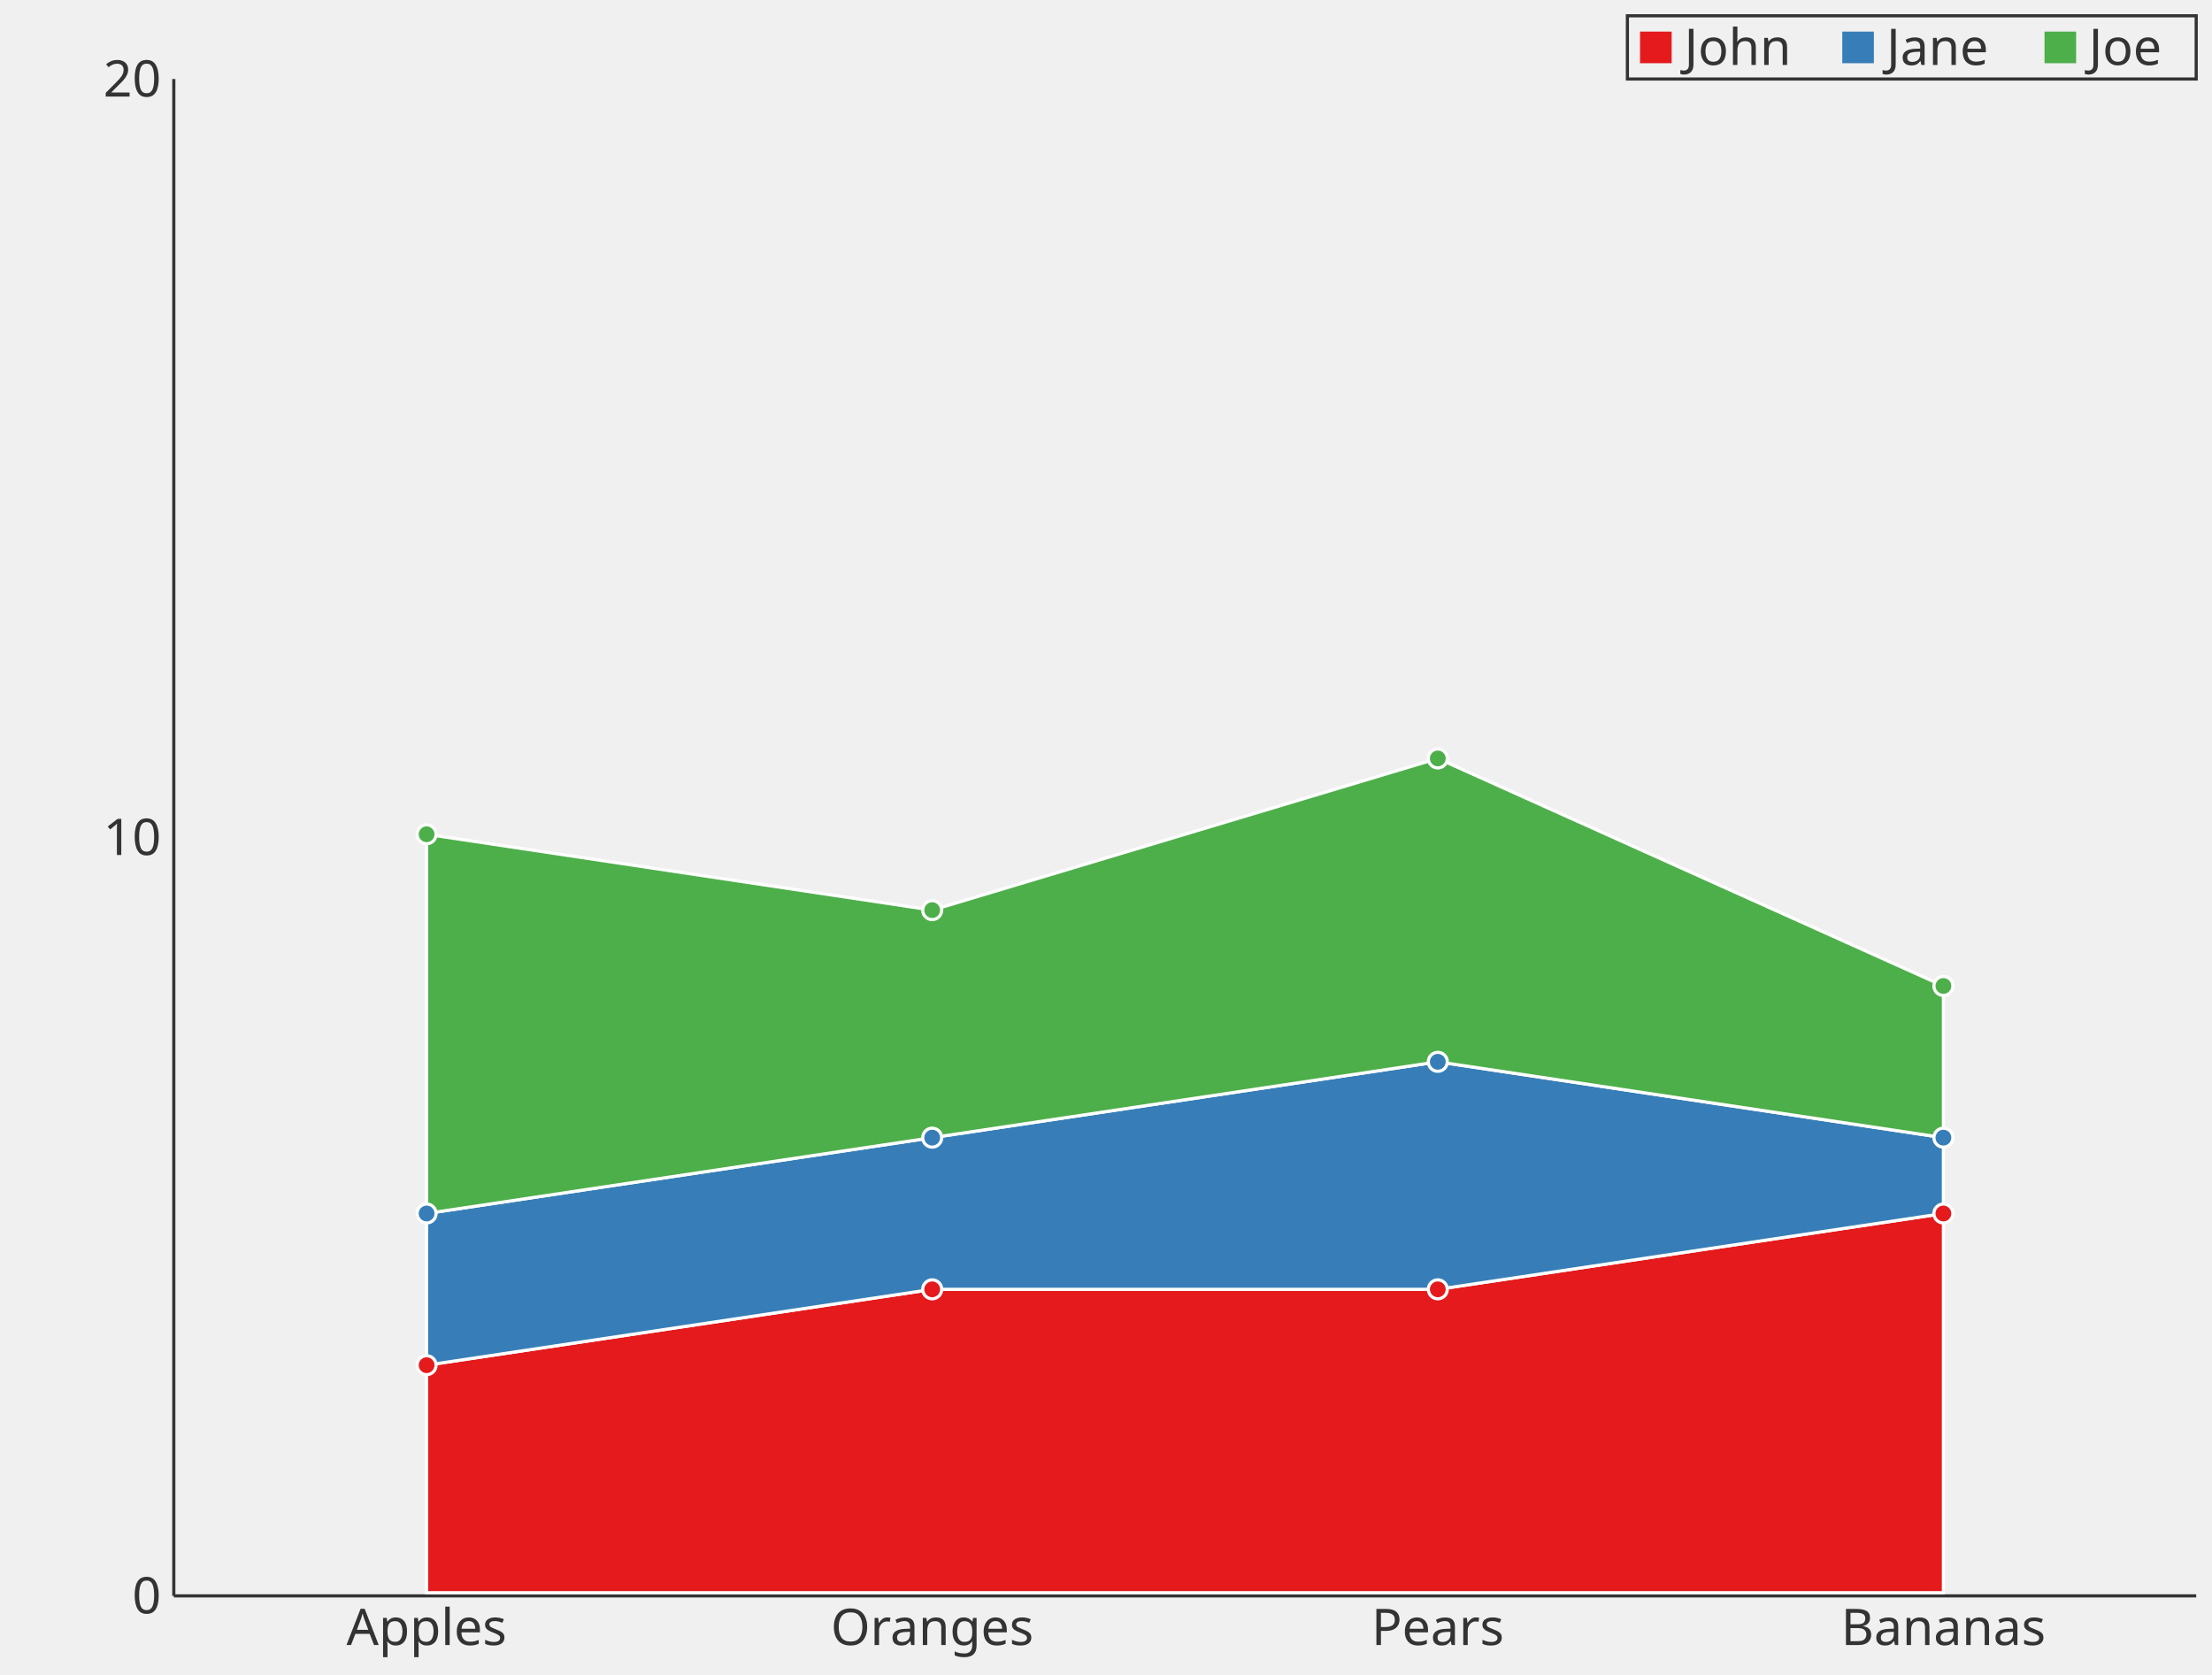
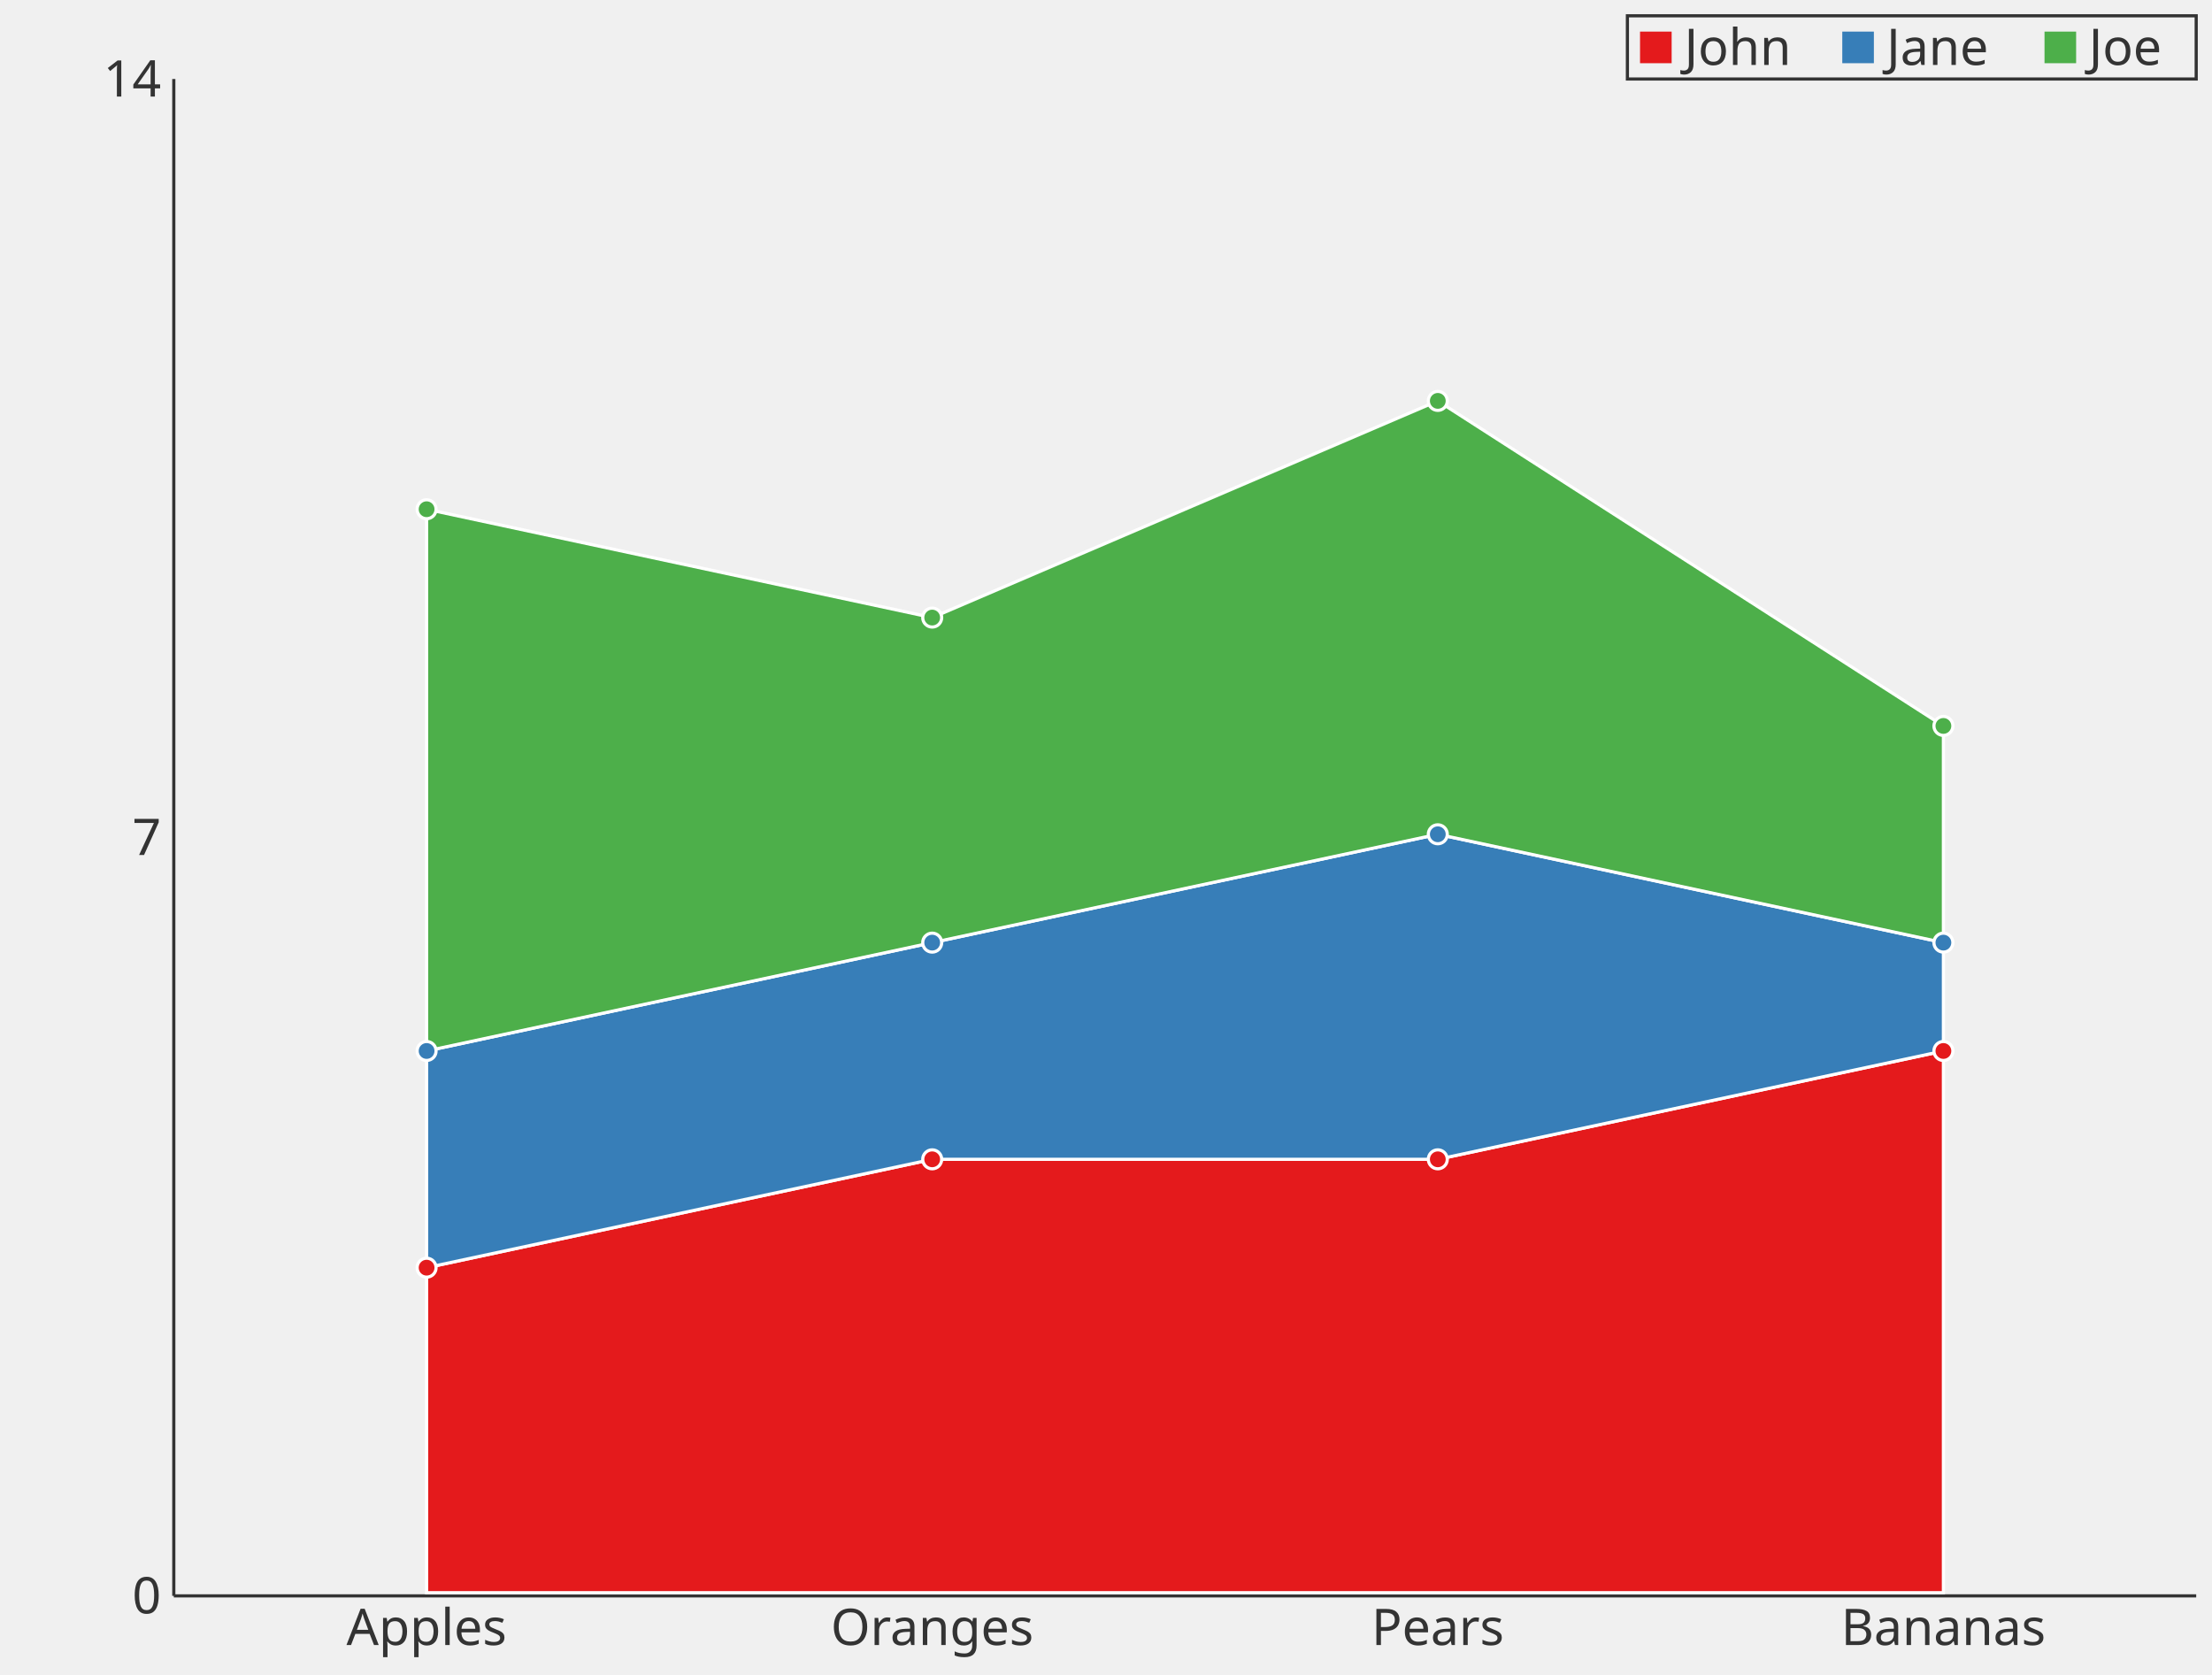
<svg xmlns="http://www.w3.org/2000/svg" font-family="sans-serif" font-size="16" viewBox="-55 -25 700 530">
  <style>
		@media (prefers-color-scheme: dark) {
			[fill="#333"] {fill: white}
			[stroke="#333"] {stroke: white}
		}
	</style>
  <g role="table">
    <line stroke="#333" x1="0" x2="0" y1="0" y2="480" />
    <line stroke="#333" x1="0" x2="640" y1="480" y2="480" />
    <g aria-hidden="true">
      <text dominant-baseline="middle" fill="#333" text-anchor="end" x="-4" y="480">0</text>
-       <text dominant-baseline="middle" fill="#333" text-anchor="end" x="-4" y="240">10</text>
-       <text dominant-baseline="middle" fill="#333" text-anchor="end" x="-4" y="0">20</text>
+       <text dominant-baseline="middle" fill="#333" text-anchor="end" x="-4" y="240">7</text>
+       <text dominant-baseline="middle" fill="#333" text-anchor="end" x="-4" y="0">14</text>
    </g>
    <g role="row">
      <text dominant-baseline="middle" fill="#333" role="columnheader" text-anchor="middle" x="80" y="490">Apples</text>
      <text dominant-baseline="middle" fill="#333" role="columnheader" text-anchor="middle" x="240" y="490">Oranges</text>
      <text dominant-baseline="middle" fill="#333" role="columnheader" text-anchor="middle" x="400" y="490">Pears</text>
      <text dominant-baseline="middle" fill="#333" role="columnheader" text-anchor="middle" x="560" y="490">Bananas</text>
    </g>
    <g aria-hidden="true">
      <rect fill="none" height="20" stroke="#333" width="180" x="460" y="-20" />
      <rect fill="#e41a1c" height="10" width="10" x="464" y="-15" />
      <text dominant-baseline="middle" fill="#333" x="478" y="-10">John</text>
      <rect fill="#377eb8" height="10" width="10" x="528" y="-15" />
      <text dominant-baseline="middle" fill="#333" x="542" y="-10">Jane</text>
      <rect fill="#4daf4a" height="10" width="10" x="592" y="-15" />
      <text dominant-baseline="middle" fill="#333" x="606" y="-10">Joe</text>
    </g>
-     <polygon fill="#e41a1c" points="80,407 240,383 400,383 560,359 560,479 400,479 240,479 80,479" stroke="white" />
-     <polygon fill="#377eb8" points="80,359 240,335 400,311 560,335 560,359 400,383 240,383 80,407" stroke="white" />
-     <polygon fill="#4daf4a" points="80,239 240,263 400,215 560,287 560,335 400,311 240,335 80,359" stroke="white" />
+     <polygon fill="#e41a1c" points="80,376.143 240,341.857 400,341.857 560,307.571 560,479 400,479 240,479 80,479" stroke="white" />
+     <polygon fill="#377eb8" points="80,307.571 240,273.286 400,239 560,273.286 560,307.571 400,341.857 240,341.857 80,376.143" stroke="white" />
+     <polygon fill="#4daf4a" points="80,136.143 240,170.429 400,101.857 560,204.714 560,273.286 400,239 240,273.286 80,307.571" stroke="white" />
    <g fill="#e41a1c" role="row" stroke="white">
-       <circle cx="80" cy="407" r="3" role="cell">
+       <circle cx="80" cy="376.143" r="3" role="cell">
				</circle>
-       <circle cx="240" cy="383" r="3" role="cell">
+       <circle cx="240" cy="341.857" r="3" role="cell">
				</circle>
-       <circle cx="400" cy="383" r="3" role="cell">
+       <circle cx="400" cy="341.857" r="3" role="cell">
				</circle>
-       <circle cx="560" cy="359" r="3" role="cell">
+       <circle cx="560" cy="307.571" r="3" role="cell">
				</circle>
    </g>
    <g fill="#377eb8" role="row" stroke="white">
-       <circle cx="80" cy="359" r="3" role="cell">
+       <circle cx="80" cy="307.571" r="3" role="cell">
				</circle>
-       <circle cx="240" cy="335" r="3" role="cell">
+       <circle cx="240" cy="273.286" r="3" role="cell">
				</circle>
-       <circle cx="400" cy="311" r="3" role="cell">
+       <circle cx="400" cy="239" r="3" role="cell">
				</circle>
-       <circle cx="560" cy="335" r="3" role="cell">
+       <circle cx="560" cy="273.286" r="3" role="cell">
				</circle>
    </g>
    <g fill="#4daf4a" role="row" stroke="white">
-       <circle cx="80" cy="239" r="3" role="cell">
+       <circle cx="80" cy="136.143" r="3" role="cell">
				</circle>
-       <circle cx="240" cy="263" r="3" role="cell">
+       <circle cx="240" cy="170.429" r="3" role="cell">
				</circle>
-       <circle cx="400" cy="215" r="3" role="cell">
+       <circle cx="400" cy="101.857" r="3" role="cell">
				</circle>
-       <circle cx="560" cy="287" r="3" role="cell">
+       <circle cx="560" cy="204.714" r="3" role="cell">
				</circle>
    </g>
  </g>
</svg>
